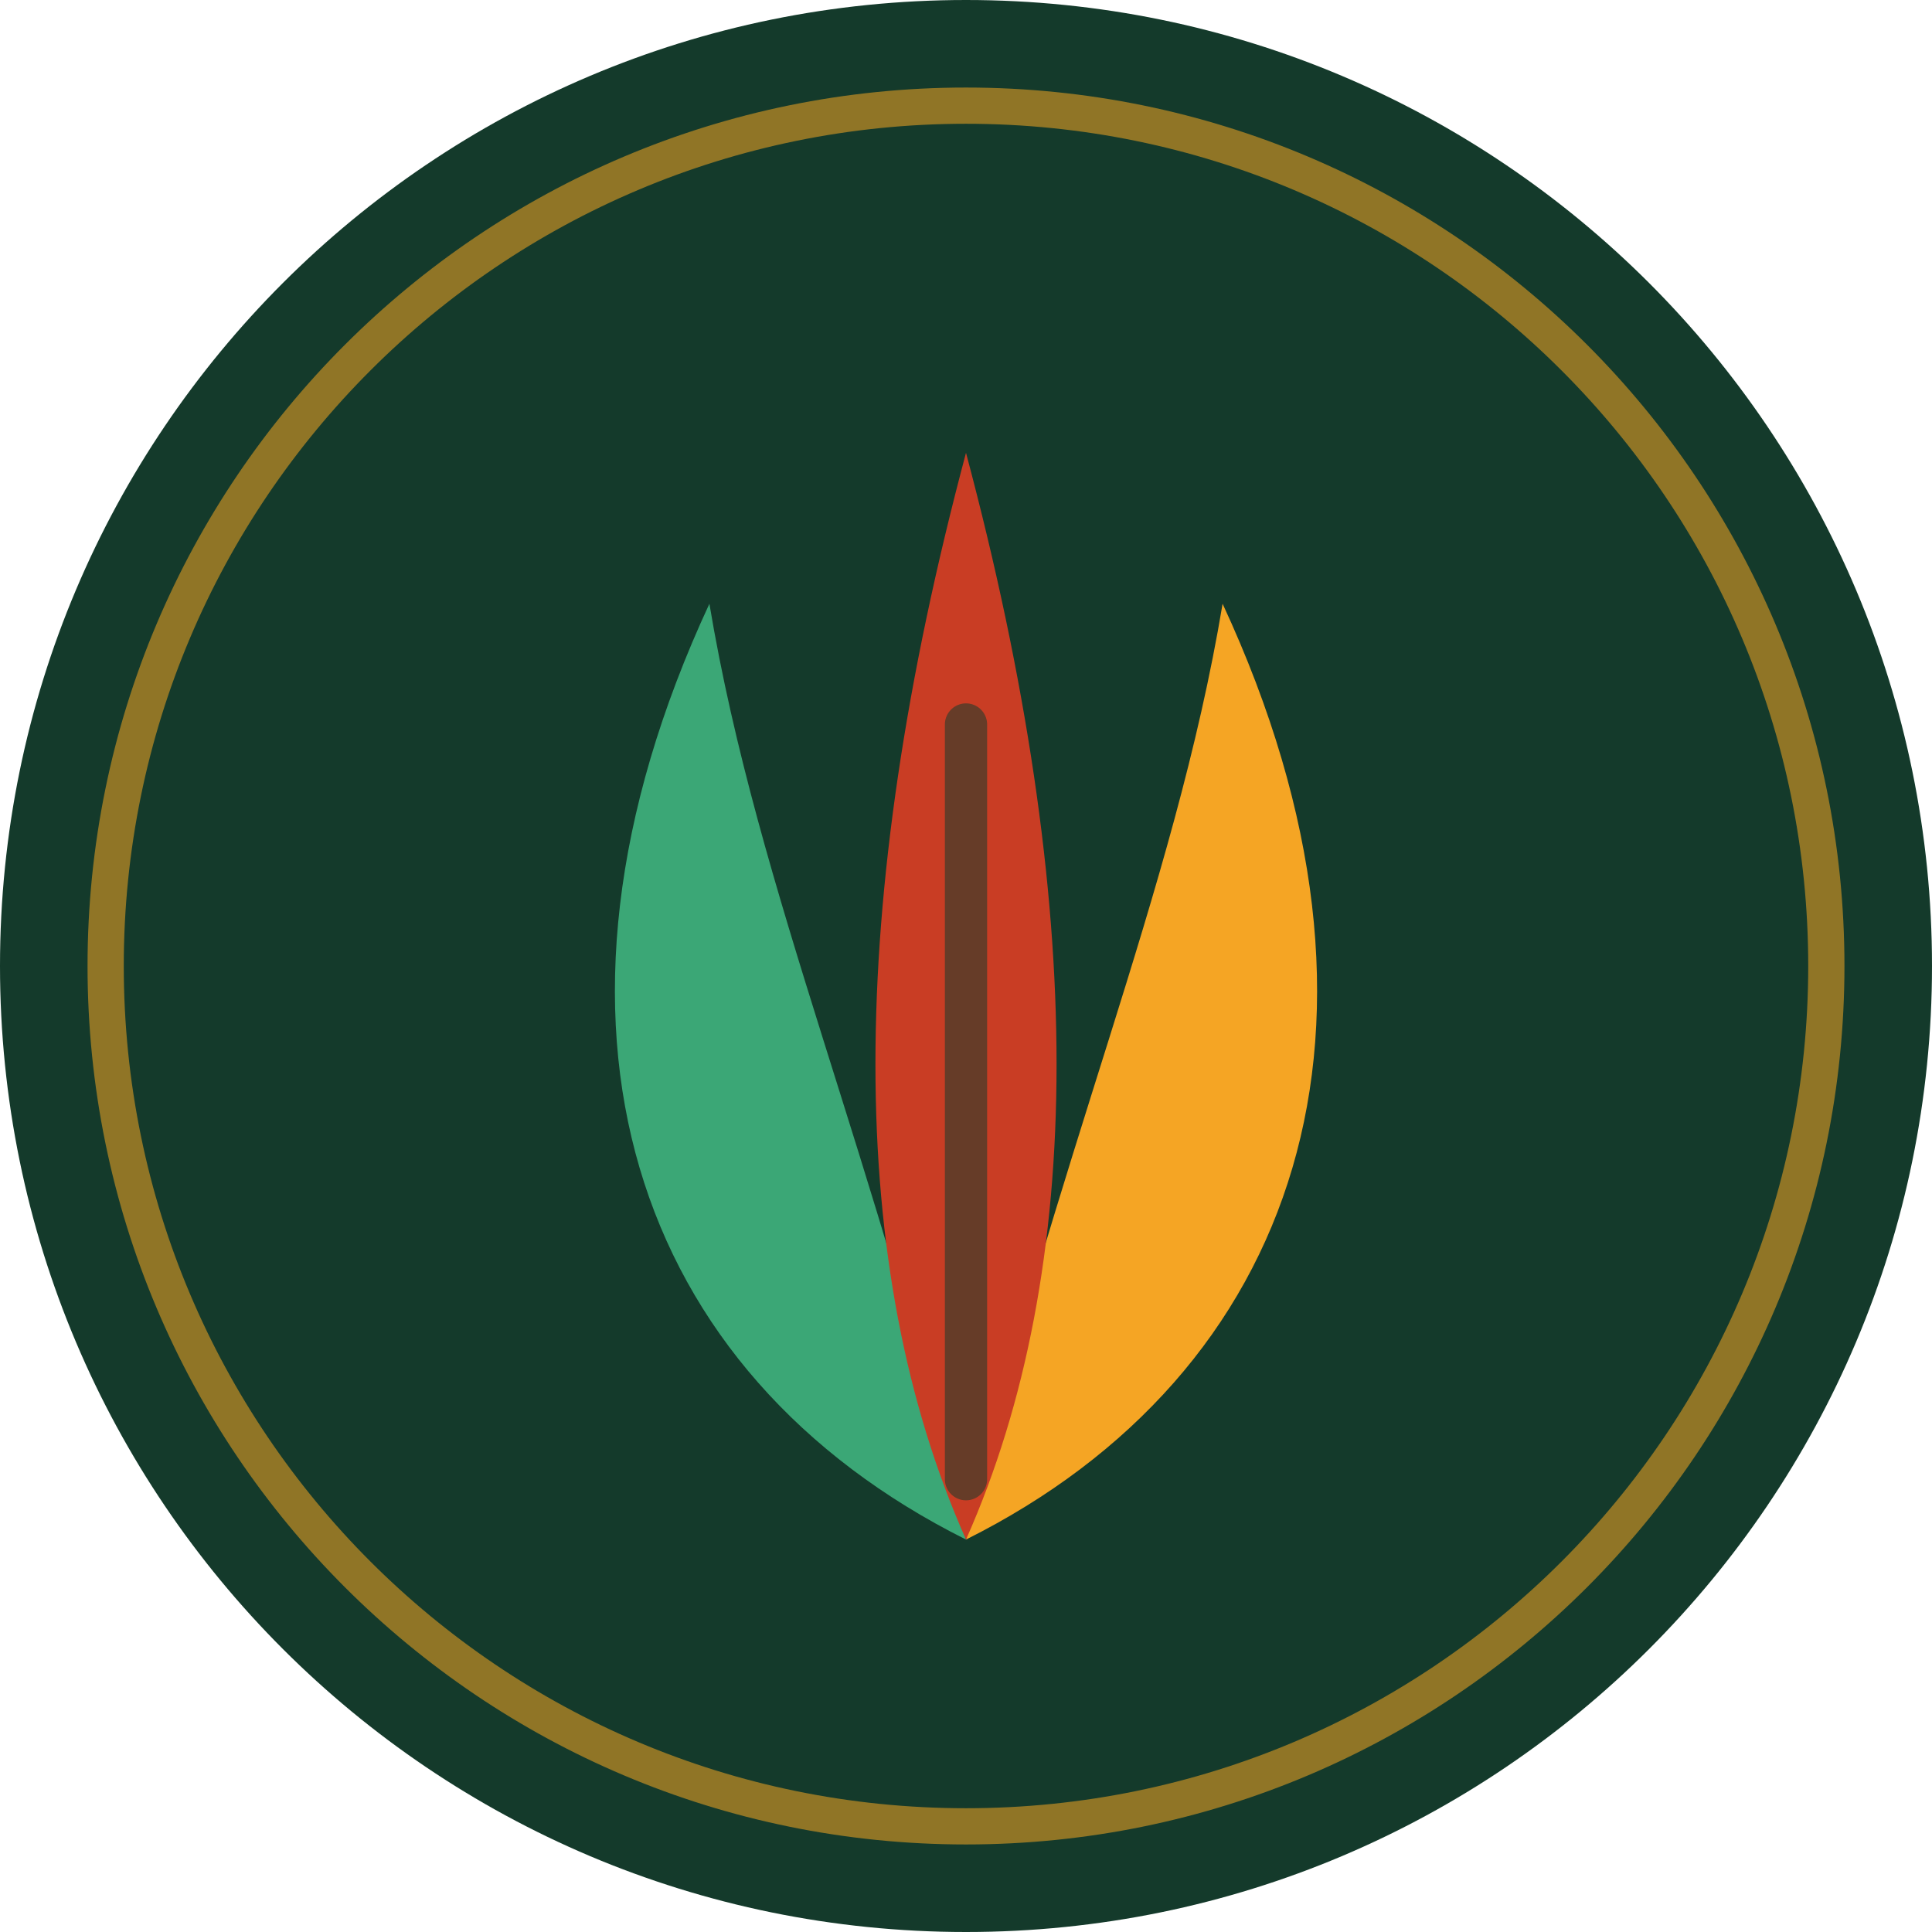
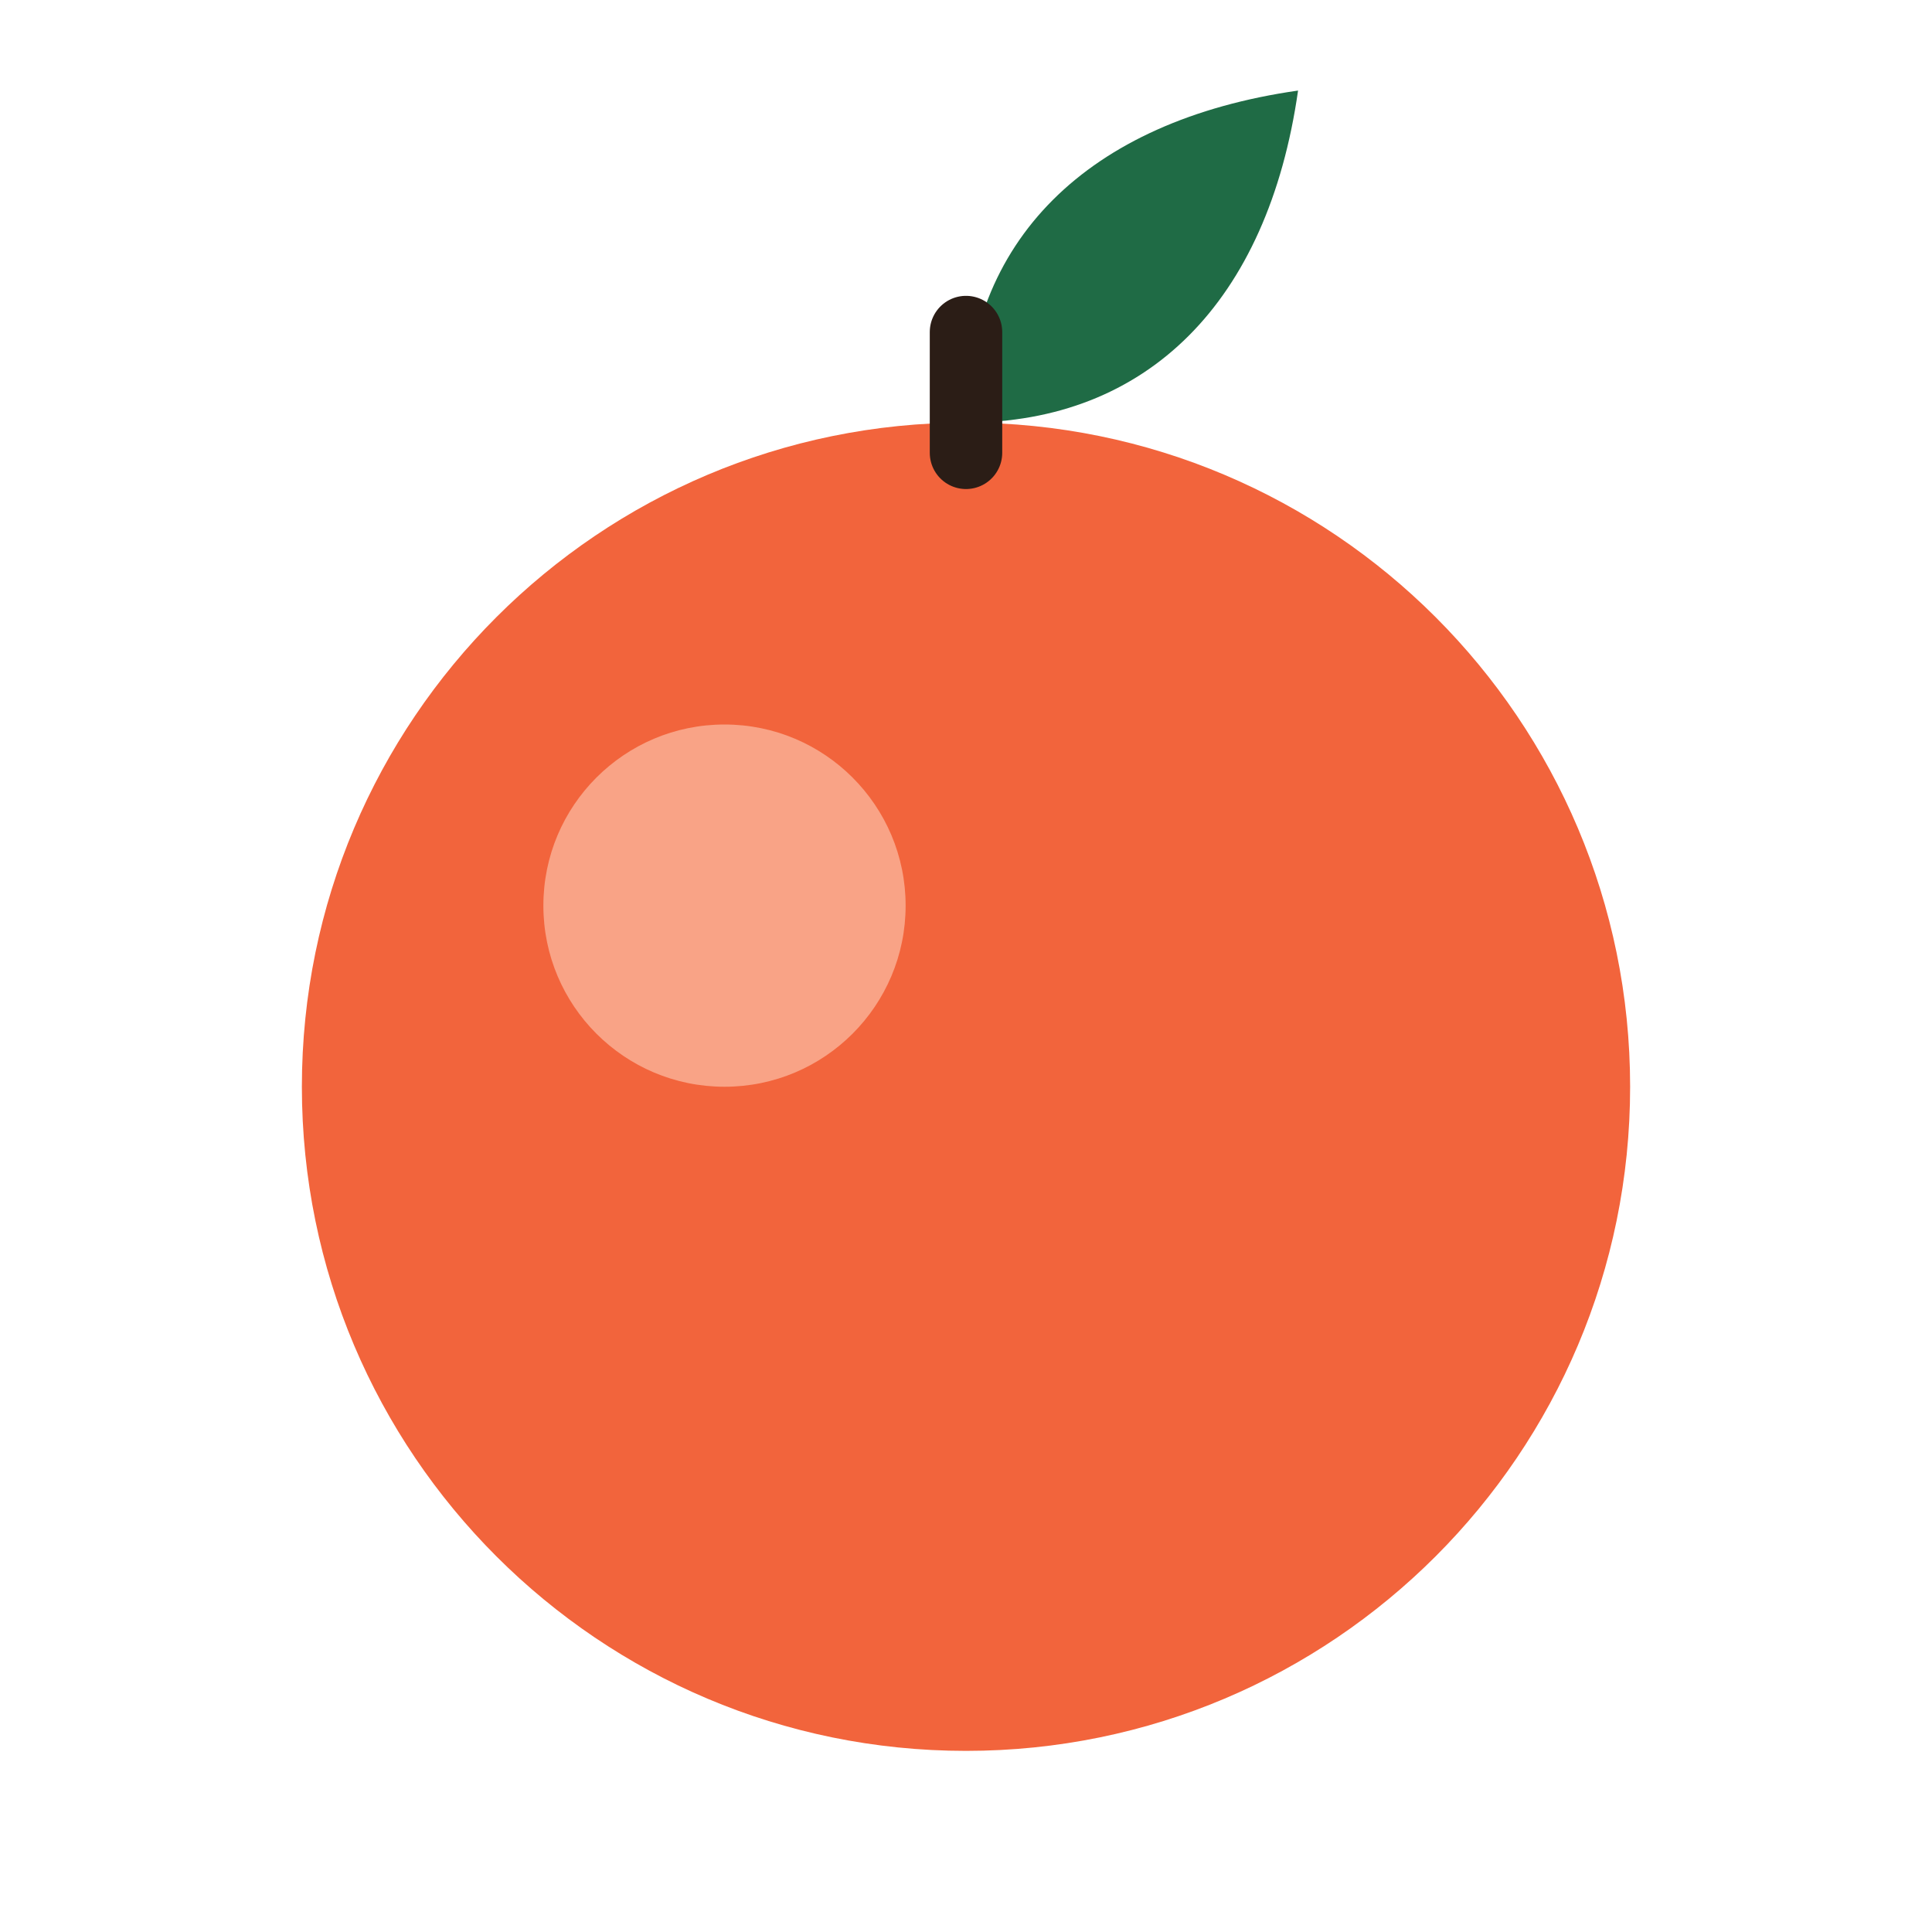
<svg xmlns="http://www.w3.org/2000/svg" viewBox="0 0 64 64">
-   <circle cx="32" cy="32" r="32" fill="#143A2B" />
-   <circle cx="32" cy="32" r="28.5" fill="none" stroke="#F5A524" stroke-width="1.2" stroke-opacity=".55" />
-   <path d="M32 51c-11-5.5-15-17-8.5-31 1.6 9.6 5.6 18.5 8.5 31z" fill="#3BA776" />
-   <path d="M32 51c11-5.5 15-17 8.5-31-1.6 9.6-5.6 18.5-8.5 31z" fill="#F5A524" />
-   <path d="M32 51c-4-9-4-21 0-36 4 15 4 27 0 36z" fill="#C93D24" />
-   <path d="M32 49V24" stroke="#143A2B" stroke-width="1.4" stroke-linecap="round" opacity=".55" />
+   <circle cx="32" cy="36" r="22" fill="#F2643C" />
+   <circle cx="24" cy="30" r="6" fill="#FFD7C2" opacity=".55" />
+   <path d="M32 14c0-6 4-10 11-11-1 7-5 11-11 11z" fill="#1F6B45" />
+   <path d="M32 15v-4" stroke="#2B1D16" stroke-width="2.4" stroke-linecap="round" />
</svg>
